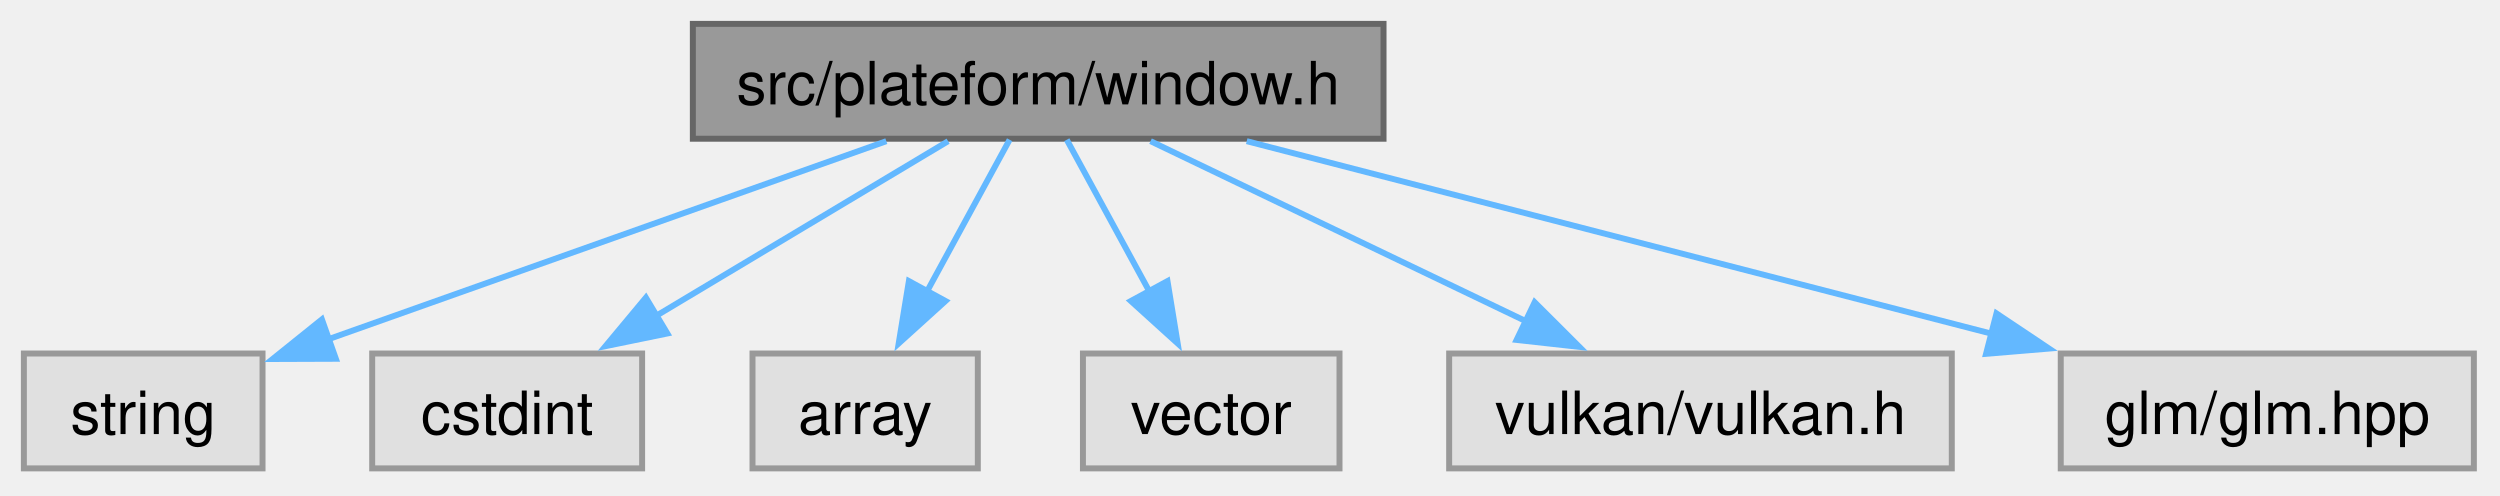
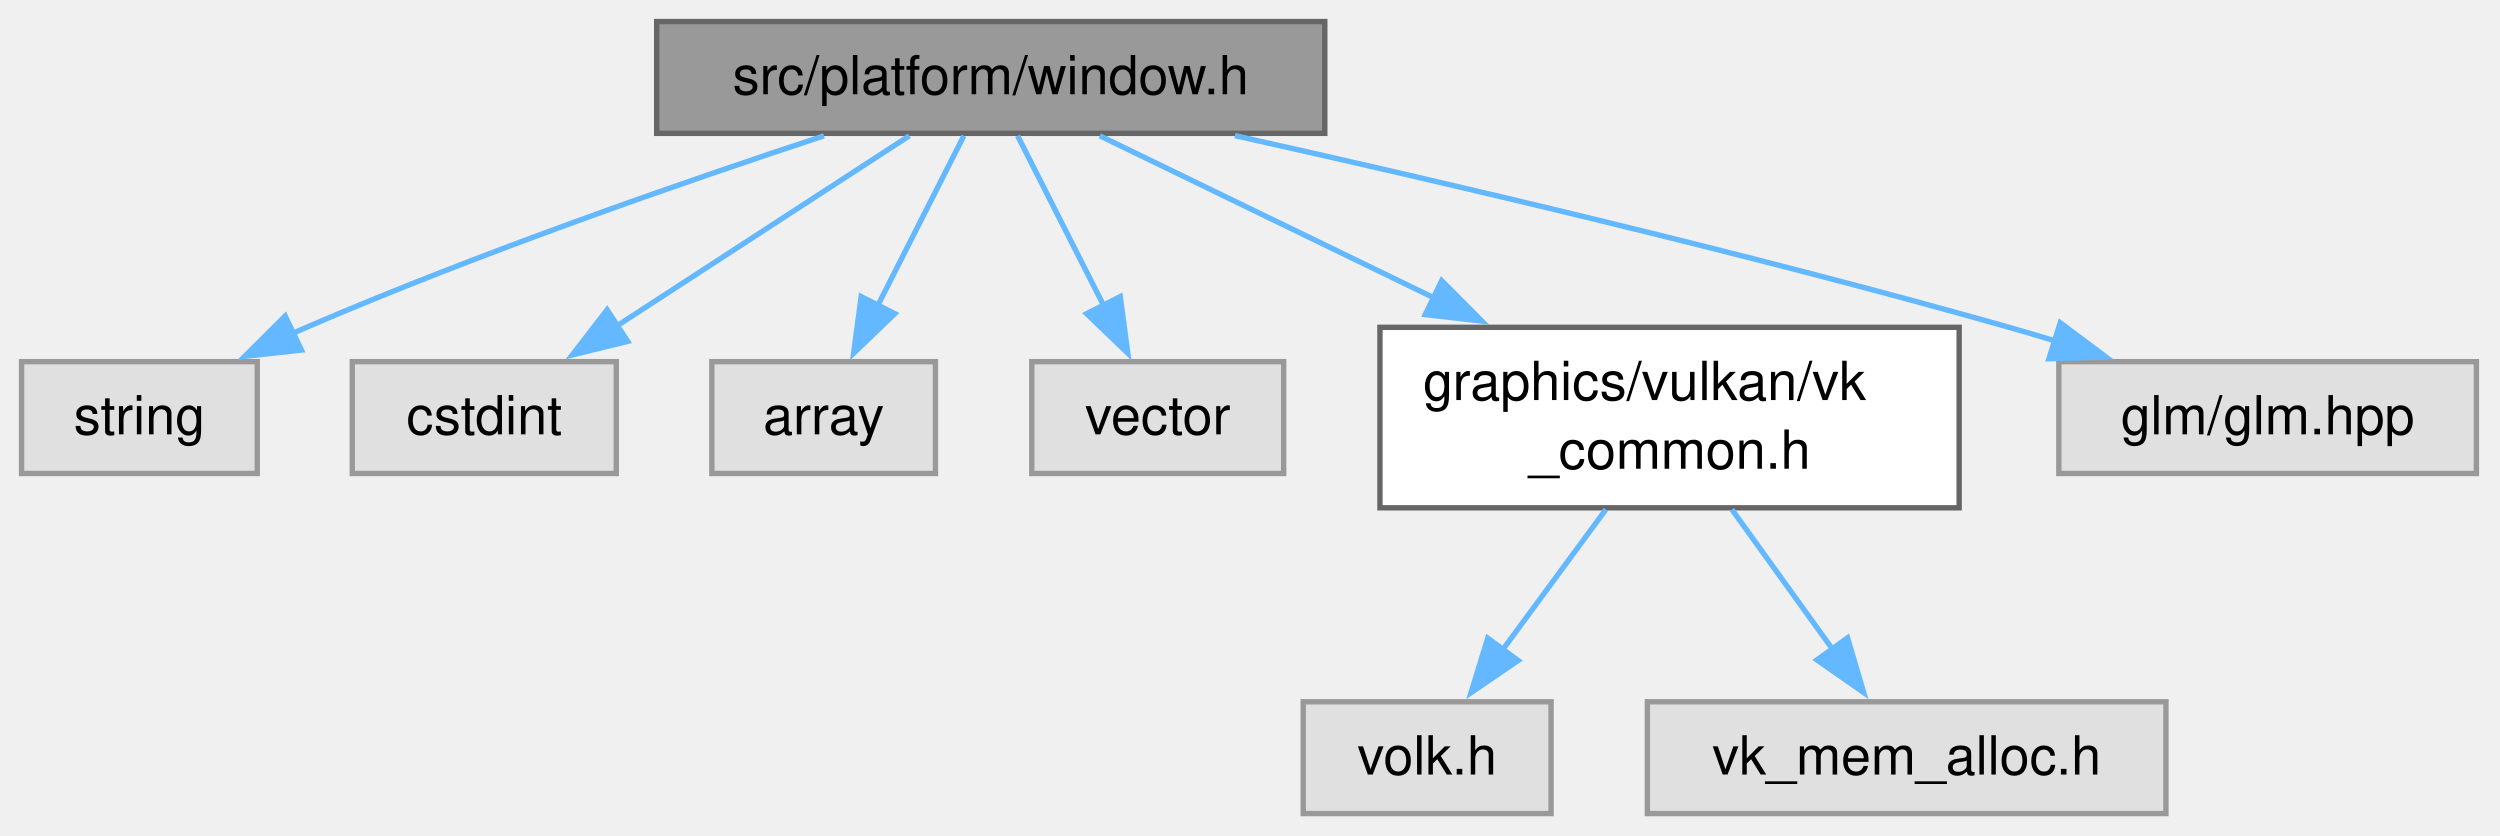
- <svg xmlns="http://www.w3.org/2000/svg" xmlns:xlink="http://www.w3.org/1999/xlink" width="419pt" height="83pt" viewBox="0.00 0.00 419.00 83.00">
-   <g id="graph0" class="graph" transform="scale(1 1) rotate(0) translate(4 78.5)">
+ <svg xmlns="http://www.w3.org/2000/svg" xmlns:xlink="http://www.w3.org/1999/xlink" width="464pt" height="155pt" viewBox="0.00 0.00 464.00 155.00">
+   <g id="graph0" class="graph" transform="scale(1 1) rotate(0) translate(4 151)">
    <g id="Node000001" class="node">
      <g id="a_Node000001">
        <a xlink:title=" ">
-           <polygon fill="#999999" stroke="#666666" points="227.88,-74.5 112.12,-74.5 112.12,-55.25 227.88,-55.25 227.88,-74.5" />
-           <text xml:space="preserve" text-anchor="middle" x="170" y="-61" font-family="Helvetica,sans-Serif" font-size="10.00">src/plateform/window.h</text>
+           <polygon fill="#999999" stroke="#666666" points="241.88,-147 117.88,-147 117.88,-126.25 241.88,-126.25 241.88,-147" />
+           <text xml:space="preserve" text-anchor="middle" x="179.88" y="-133.5" font-family="Helvetica,sans-Serif" font-size="10.00">src/platform/window.h</text>
        </a>
      </g>
    </g>
    <g id="Node000002" class="node">
      <g id="a_Node000002">
        <a xlink:title=" ">
-           <polygon fill="#e0e0e0" stroke="#999999" points="40,-19.25 0,-19.25 0,0 40,0 40,-19.25" />
-           <text xml:space="preserve" text-anchor="middle" x="20" y="-5.75" font-family="Helvetica,sans-Serif" font-size="10.00">string</text>
+           <polygon fill="#e0e0e0" stroke="#999999" points="43.75,-83.88 0,-83.88 0,-63.12 43.75,-63.12 43.75,-83.88" />
+           <text xml:space="preserve" text-anchor="middle" x="21.88" y="-70.38" font-family="Helvetica,sans-Serif" font-size="10.00">string</text>
        </a>
      </g>
    </g>
    <g id="edge1_Node000001_Node000002" class="edge">
      <g id="a_edge1_Node000001_Node000002">
        <a xlink:title=" ">
-           <path fill="none" stroke="#63b8ff" d="M144.55,-54.84C118.7,-45.66 78.61,-31.43 50.93,-21.61" />
-           <polygon fill="#63b8ff" stroke="#63b8ff" points="52.29,-18.37 41.69,-18.33 49.95,-24.97 52.29,-18.37" />
+           <path fill="none" stroke="#63b8ff" d="M148.92,-125.79C122.94,-117.24 85.02,-104.09 52.88,-90.25 51.95,-89.85 51.02,-89.44 50.08,-89.02" />
+           <polygon fill="#63b8ff" stroke="#63b8ff" points="51.95,-86.03 41.42,-84.87 48.93,-92.35 51.95,-86.03" />
        </a>
      </g>
    </g>
    <g id="Node000003" class="node">
      <g id="a_Node000003">
        <a xlink:title=" ">
-           <polygon fill="#e0e0e0" stroke="#999999" points="103.62,-19.25 58.38,-19.25 58.38,0 103.62,0 103.62,-19.25" />
-           <text xml:space="preserve" text-anchor="middle" x="81" y="-5.75" font-family="Helvetica,sans-Serif" font-size="10.00">cstdint</text>
+           <polygon fill="#e0e0e0" stroke="#999999" points="110.38,-83.88 61.38,-83.88 61.38,-63.12 110.38,-63.12 110.38,-83.88" />
+           <text xml:space="preserve" text-anchor="middle" x="85.88" y="-70.38" font-family="Helvetica,sans-Serif" font-size="10.00">cstdint</text>
        </a>
      </g>
    </g>
    <g id="edge2_Node000001_Node000003" class="edge">
      <g id="a_edge2_Node000001_Node000003">
        <a xlink:title=" ">
-           <path fill="none" stroke="#63b8ff" d="M154.9,-54.84C141.48,-46.81 121.59,-34.91 105.83,-25.48" />
-           <polygon fill="#63b8ff" stroke="#63b8ff" points="107.85,-22.61 97.47,-20.48 104.25,-28.62 107.85,-22.61" />
+           <path fill="none" stroke="#63b8ff" d="M164.77,-125.8C150.11,-116.27 127.6,-101.63 110.37,-90.43" />
+           <polygon fill="#63b8ff" stroke="#63b8ff" points="112.5,-87.64 102.21,-85.12 108.68,-93.51 112.5,-87.64" />
        </a>
      </g>
    </g>
    <g id="Node000004" class="node">
      <g id="a_Node000004">
        <a xlink:title=" ">
-           <polygon fill="#e0e0e0" stroke="#999999" points="159.88,-19.25 122.12,-19.25 122.12,0 159.88,0 159.88,-19.25" />
-           <text xml:space="preserve" text-anchor="middle" x="141" y="-5.75" font-family="Helvetica,sans-Serif" font-size="10.00">array</text>
+           <polygon fill="#e0e0e0" stroke="#999999" points="169.62,-83.88 128.12,-83.88 128.12,-63.12 169.62,-63.12 169.62,-83.88" />
+           <text xml:space="preserve" text-anchor="middle" x="148.88" y="-70.38" font-family="Helvetica,sans-Serif" font-size="10.00">array</text>
        </a>
      </g>
    </g>
    <g id="edge3_Node000001_Node000004" class="edge">
      <g id="a_edge3_Node000001_Node000004">
        <a xlink:title=" ">
-           <path fill="none" stroke="#63b8ff" d="M165.21,-55.08C161.46,-48.19 156.09,-38.34 151.37,-29.66" />
-           <polygon fill="#63b8ff" stroke="#63b8ff" points="154.47,-28.05 146.62,-20.94 148.33,-31.39 154.47,-28.05" />
+           <path fill="none" stroke="#63b8ff" d="M174.89,-125.8C170.58,-117.29 164.19,-104.7 158.83,-94.13" />
+           <polygon fill="#63b8ff" stroke="#63b8ff" points="162.07,-92.78 154.43,-85.44 155.83,-95.95 162.07,-92.78" />
        </a>
      </g>
    </g>
    <g id="Node000005" class="node">
      <g id="a_Node000005">
        <a xlink:title=" ">
-           <polygon fill="#e0e0e0" stroke="#999999" points="220.5,-19.25 177.5,-19.25 177.5,0 220.5,0 220.5,-19.25" />
-           <text xml:space="preserve" text-anchor="middle" x="199" y="-5.75" font-family="Helvetica,sans-Serif" font-size="10.00">vector</text>
+           <polygon fill="#e0e0e0" stroke="#999999" points="234.25,-83.88 187.5,-83.88 187.5,-63.12 234.25,-63.12 234.25,-83.88" />
+           <text xml:space="preserve" text-anchor="middle" x="210.88" y="-70.38" font-family="Helvetica,sans-Serif" font-size="10.00">vector</text>
        </a>
      </g>
    </g>
    <g id="edge4_Node000001_Node000005" class="edge">
      <g id="a_edge4_Node000001_Node000005">
        <a xlink:title=" ">
-           <path fill="none" stroke="#63b8ff" d="M174.79,-55.08C178.54,-48.19 183.91,-38.34 188.63,-29.66" />
-           <polygon fill="#63b8ff" stroke="#63b8ff" points="191.67,-31.39 193.38,-20.94 185.53,-28.05 191.67,-31.39" />
+           <path fill="none" stroke="#63b8ff" d="M184.86,-125.8C189.17,-117.29 195.56,-104.7 200.92,-94.13" />
+           <polygon fill="#63b8ff" stroke="#63b8ff" points="203.92,-95.95 205.32,-85.44 197.68,-92.78 203.92,-95.95" />
        </a>
      </g>
    </g>
    <g id="Node000006" class="node">
      <g id="a_Node000006">
-         <a xlink:title=" ">
-           <polygon fill="#e0e0e0" stroke="#999999" points="323.12,-19.25 238.88,-19.25 238.88,0 323.12,0 323.12,-19.25" />
-           <text xml:space="preserve" text-anchor="middle" x="281" y="-5.75" font-family="Helvetica,sans-Serif" font-size="10.00">vulkan/vulkan.h</text>
+         <a xlink:href="vk__common_8h.html" target="_top" xlink:title=" ">
+           <polygon fill="white" stroke="#666666" points="359.62,-90.25 252.12,-90.25 252.12,-56.75 359.62,-56.75 359.62,-90.25" />
+           <text xml:space="preserve" text-anchor="start" x="260.12" y="-76.75" font-family="Helvetica,sans-Serif" font-size="10.00">graphics/vulkan/vk</text>
+           <text xml:space="preserve" text-anchor="middle" x="305.88" y="-64" font-family="Helvetica,sans-Serif" font-size="10.00">_common.h</text>
        </a>
      </g>
    </g>
    <g id="edge5_Node000001_Node000006" class="edge">
      <g id="a_edge5_Node000001_Node000006">
        <a xlink:title=" ">
-           <path fill="none" stroke="#63b8ff" d="M188.83,-54.84C206.05,-46.58 231.8,-34.23 251.71,-24.68" />
-           <polygon fill="#63b8ff" stroke="#63b8ff" points="253.21,-27.84 260.71,-20.36 250.18,-21.53 253.21,-27.84" />
+           <path fill="none" stroke="#63b8ff" d="M200.12,-125.8C216.78,-117.72 241,-105.97 262.06,-95.76" />
+           <polygon fill="#63b8ff" stroke="#63b8ff" points="263.58,-98.91 271.05,-91.4 260.52,-92.61 263.58,-98.91" />
+         </a>
+       </g>
+     </g>
+     <g id="Node000009" class="node">
+       <g id="a_Node000009">
+         <a xlink:title=" ">
+           <polygon fill="#e0e0e0" stroke="#999999" points="455.62,-83.88 378.12,-83.88 378.12,-63.12 455.62,-63.12 455.62,-83.88" />
+           <text xml:space="preserve" text-anchor="middle" x="416.88" y="-70.38" font-family="Helvetica,sans-Serif" font-size="10.00">glm/glm.hpp</text>
+         </a>
+       </g>
+     </g>
+     <g id="edge8_Node000001_Node000009" class="edge">
+       <g id="a_edge8_Node000001_Node000009">
+         <a xlink:title=" ">
+           <path fill="none" stroke="#63b8ff" d="M225.2,-125.83C263.66,-117.26 320.18,-104.06 368.88,-90.25 371.64,-89.46 374.49,-88.62 377.35,-87.75" />
+           <polygon fill="#63b8ff" stroke="#63b8ff" points="378.38,-91.09 386.87,-84.75 376.28,-84.42 378.38,-91.09" />
        </a>
      </g>
    </g>
    <g id="Node000007" class="node">
      <g id="a_Node000007">
        <a xlink:title=" ">
-           <polygon fill="#e0e0e0" stroke="#999999" points="410.62,-19.25 341.38,-19.25 341.38,0 410.62,0 410.62,-19.25" />
-           <text xml:space="preserve" text-anchor="middle" x="376" y="-5.75" font-family="Helvetica,sans-Serif" font-size="10.00">glm/glm.hpp</text>
+           <polygon fill="#e0e0e0" stroke="#999999" points="283.88,-20.75 237.88,-20.75 237.88,0 283.88,0 283.88,-20.75" />
+           <text xml:space="preserve" text-anchor="middle" x="260.88" y="-7.25" font-family="Helvetica,sans-Serif" font-size="10.00">volk.h</text>
        </a>
      </g>
    </g>
-     <g id="edge6_Node000001_Node000007" class="edge">
-       <g id="a_edge6_Node000001_Node000007">
+     <g id="edge6_Node000006_Node000007" class="edge">
+       <g id="a_edge6_Node000006_Node000007">
        <a xlink:title=" ">
-           <path fill="none" stroke="#63b8ff" d="M204.95,-54.84C239.42,-45.93 292.31,-32.26 330.15,-22.48" />
-           <polygon fill="#63b8ff" stroke="#63b8ff" points="330.61,-25.97 339.42,-20.08 328.86,-19.2 330.61,-25.97" />
+           <path fill="none" stroke="#63b8ff" d="M294.05,-56.44C288.14,-48.41 280.94,-38.63 274.77,-30.24" />
+           <polygon fill="#63b8ff" stroke="#63b8ff" points="277.77,-28.41 269.02,-22.44 272.13,-32.56 277.77,-28.41" />
+         </a>
+       </g>
+     </g>
+     <g id="Node000008" class="node">
+       <g id="a_Node000008">
+         <a xlink:title=" ">
+           <polygon fill="#e0e0e0" stroke="#999999" points="398,-20.75 301.75,-20.75 301.75,0 398,0 398,-20.75" />
+           <text xml:space="preserve" text-anchor="middle" x="349.88" y="-7.25" font-family="Helvetica,sans-Serif" font-size="10.00">vk_mem_alloc.h</text>
+         </a>
+       </g>
+     </g>
+     <g id="edge7_Node000006_Node000008" class="edge">
+       <g id="a_edge7_Node000006_Node000008">
+         <a xlink:title=" ">
+           <path fill="none" stroke="#63b8ff" d="M317.44,-56.44C323.16,-48.49 330.1,-38.84 336.1,-30.52" />
+           <polygon fill="#63b8ff" stroke="#63b8ff" points="338.9,-32.61 341.91,-22.45 333.22,-28.52 338.9,-32.61" />
        </a>
      </g>
    </g>
  </g>
</svg>
